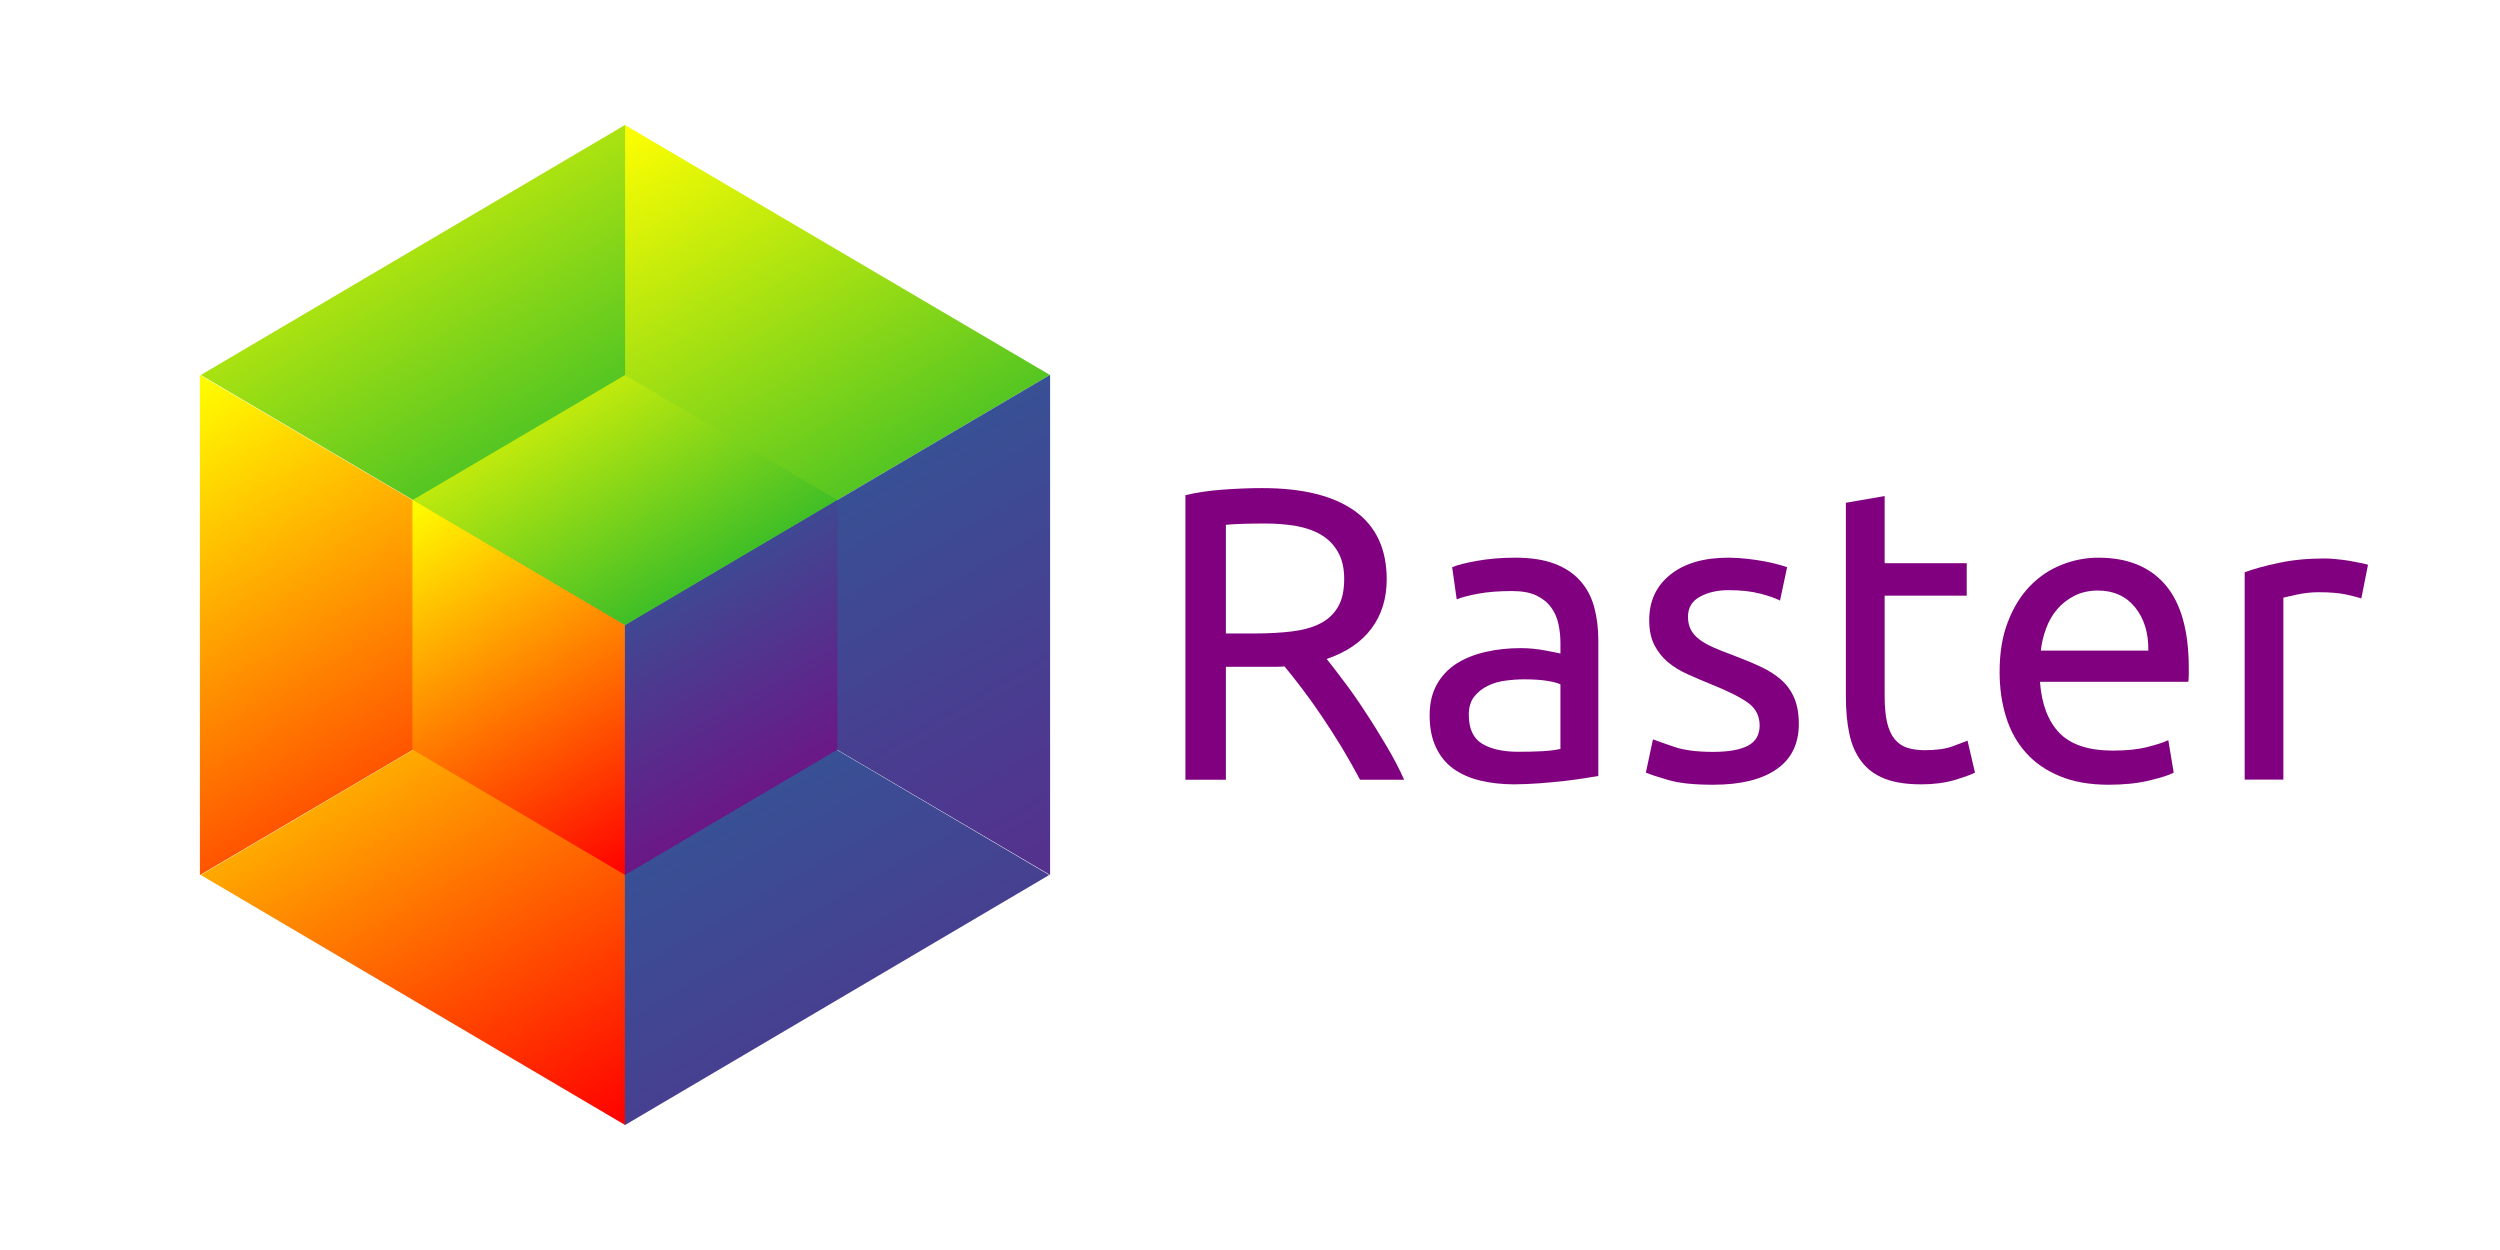
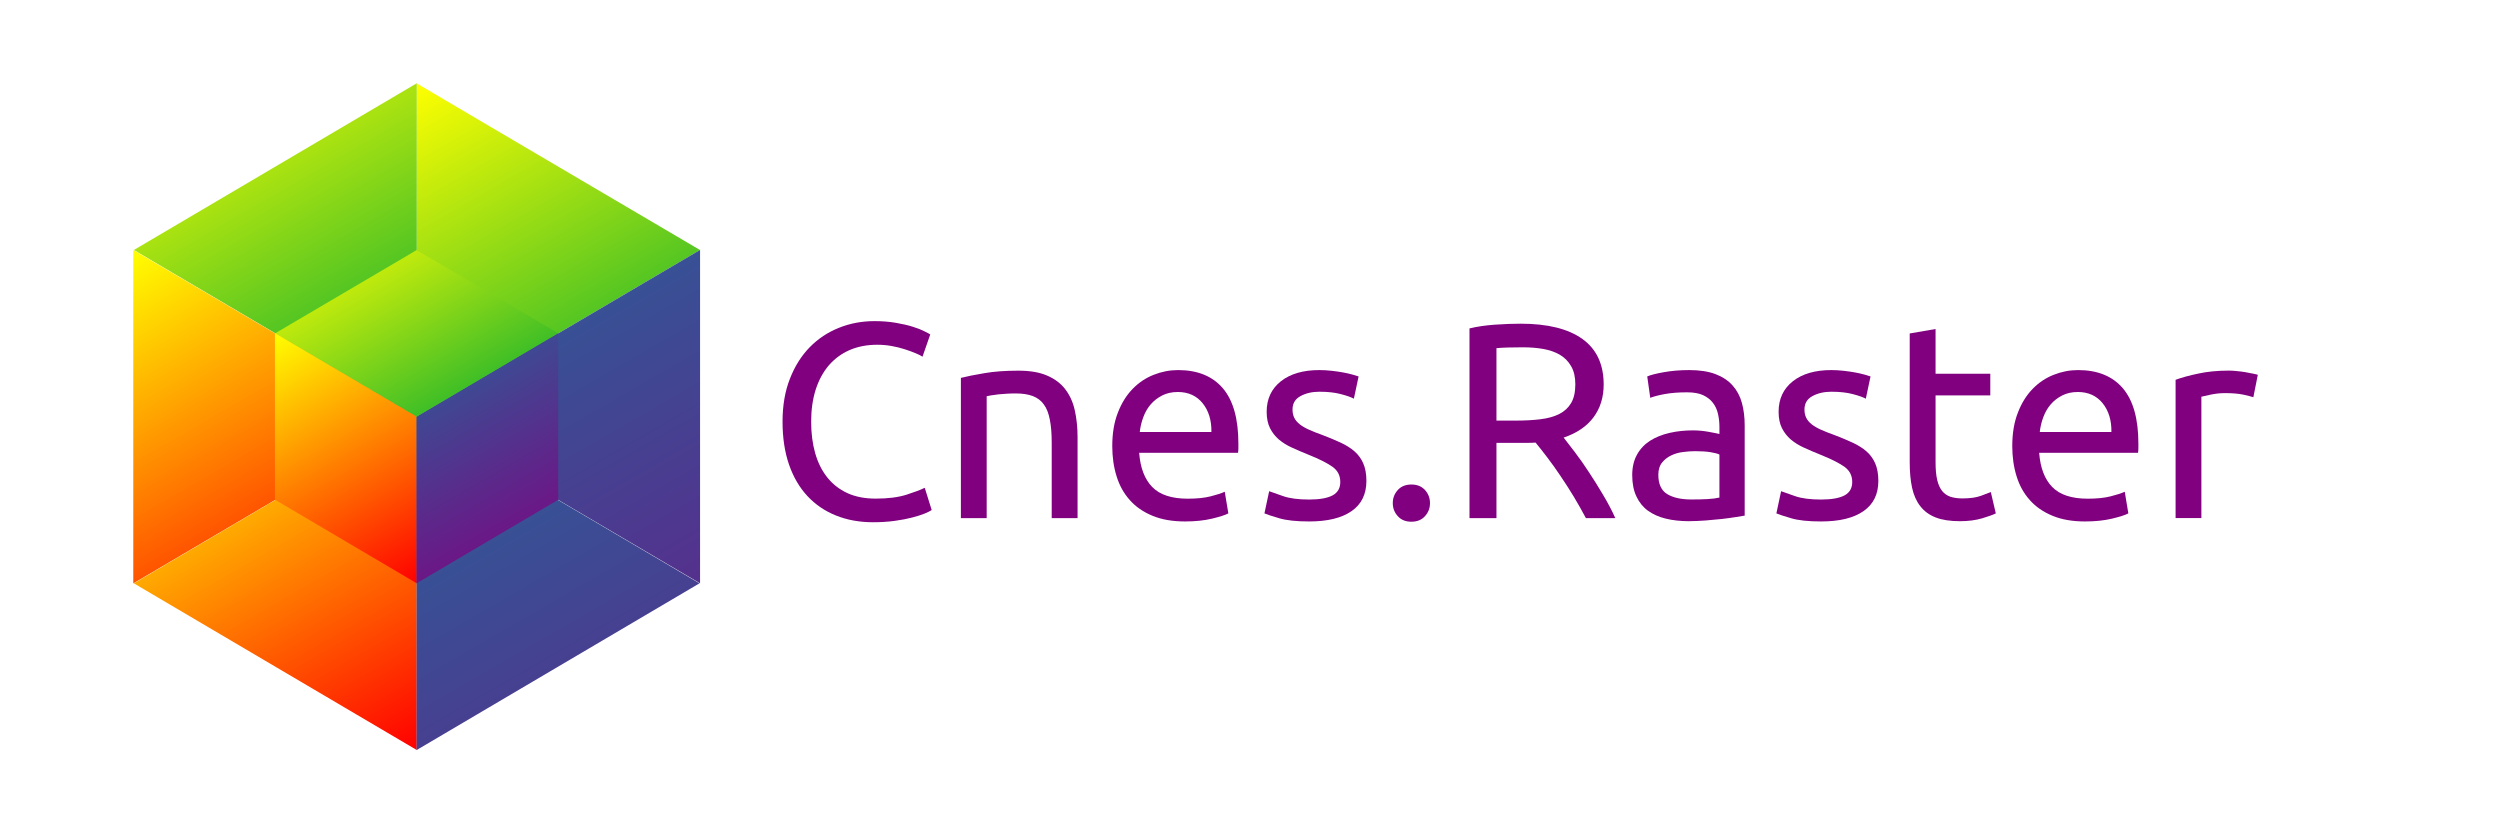
- <svg xmlns="http://www.w3.org/2000/svg" xmlns:ns1="http://xml.openoffice.org/svg/export" version="1.2" width="254mm" height="127mm" viewBox="0 0 25400 12700" preserveAspectRatio="xMidYMid" fill-rule="evenodd" stroke-width="28.222" stroke-linejoin="round" xml:space="preserve">
+ <svg xmlns="http://www.w3.org/2000/svg" xmlns:ns1="http://xml.openoffice.org/svg/export" version="1.2" width="381mm" height="127mm" viewBox="0 0 38100 12700" preserveAspectRatio="xMidYMid" fill-rule="evenodd" stroke-width="28.222" stroke-linejoin="round" xml:space="preserve">
  <defs class="ClipPathGroup">
    <clipPath id="presentation_clip_path" clipPathUnits="userSpaceOnUse">
-       <rect x="0" y="0" width="25400" height="12700" />
+       <rect x="0" y="0" width="38100" height="12700" />
    </clipPath>
    <clipPath id="presentation_clip_path_shrink" clipPathUnits="userSpaceOnUse">
-       <rect x="25" y="12" width="25350" height="12675" />
+       <rect x="38" y="12" width="38024" height="12675" />
    </clipPath>
  </defs>
  <defs class="TextShapeIndex">
-     <g ns1:slide="id1" ns1:id-list="id3 id4 id5 id6 id7 id8 id9 id10 id11 id12 id13 id14 id15 id16 id17 id18 id19" />
+     <g ns1:slide="id1" ns1:id-list="id3 id4 id5 id6 id7 id8 id9 id10 id11 id12 id13 id14 id15 id16 id17 id18 id19 id20 id21 id22 id23" />
  </defs>
  <defs class="EmbeddedBulletChars">
    <g id="bullet-char-template-57356" transform="scale(0.0004882812,-0.0004882812)">
      <path d="M 580,1141 L 1163,571 580,0 -4,571 580,1141 Z" />
    </g>
    <g id="bullet-char-template-57354" transform="scale(0.0004882812,-0.0004882812)">
      <path d="M 8,1128 L 1137,1128 1137,0 8,0 8,1128 Z" />
    </g>
    <g id="bullet-char-template-10146" transform="scale(0.0004882812,-0.0004882812)">
      <path d="M 174,0 L 602,739 174,1481 1456,739 174,0 Z M 1358,739 L 309,1346 659,739 1358,739 Z" />
    </g>
    <g id="bullet-char-template-10132" transform="scale(0.0004882812,-0.0004882812)">
      <path d="M 2015,739 L 1276,0 717,0 1260,543 174,543 174,936 1260,936 717,1481 1274,1481 2015,739 Z" />
    </g>
    <g id="bullet-char-template-10007" transform="scale(0.0004882812,-0.0004882812)">
      <path d="M 0,-2 C -7,14 -16,27 -25,37 L 356,567 C 262,823 215,952 215,954 215,979 228,992 255,992 264,992 276,990 289,987 310,991 331,999 354,1012 L 381,999 492,748 772,1049 836,1024 860,1049 C 881,1039 901,1025 922,1006 886,937 835,863 770,784 769,783 710,716 594,584 L 774,223 C 774,196 753,168 711,139 L 727,119 C 717,90 699,76 672,76 641,76 570,178 457,381 L 164,-76 C 142,-110 111,-127 72,-127 30,-127 9,-110 8,-76 1,-67 -2,-52 -2,-32 -2,-23 -1,-13 0,-2 Z" />
    </g>
    <g id="bullet-char-template-10004" transform="scale(0.0004882812,-0.0004882812)">
      <path d="M 285,-33 C 182,-33 111,30 74,156 52,228 41,333 41,471 41,549 55,616 82,672 116,743 169,778 240,778 293,778 328,747 346,684 L 369,508 C 377,444 397,411 428,410 L 1163,1116 C 1174,1127 1196,1133 1229,1133 1271,1133 1292,1118 1292,1087 L 1292,965 C 1292,929 1282,901 1262,881 L 442,47 C 390,-6 338,-33 285,-33 Z" />
    </g>
    <g id="bullet-char-template-9679" transform="scale(0.0004882812,-0.0004882812)">
      <path d="M 813,0 C 632,0 489,54 383,161 276,268 223,411 223,592 223,773 276,916 383,1023 489,1130 632,1184 813,1184 992,1184 1136,1130 1245,1023 1353,916 1407,772 1407,592 1407,412 1353,268 1245,161 1136,54 992,0 813,0 Z" />
    </g>
    <g id="bullet-char-template-8226" transform="scale(0.0004882812,-0.0004882812)">
      <path d="M 346,457 C 273,457 209,483 155,535 101,586 74,649 74,723 74,796 101,859 155,911 209,963 273,989 346,989 419,989 480,963 531,910 582,859 608,796 608,723 608,648 583,586 532,535 482,483 420,457 346,457 Z" />
    </g>
    <g id="bullet-char-template-8211" transform="scale(0.0004882812,-0.0004882812)">
      <path d="M -4,459 L 1135,459 1135,606 -4,606 -4,459 Z" />
    </g>
    <g id="bullet-char-template-61548" transform="scale(0.0004882812,-0.0004882812)">
      <path d="M 173,740 C 173,903 231,1043 346,1159 462,1274 601,1332 765,1332 928,1332 1067,1274 1183,1159 1299,1043 1357,903 1357,740 1357,577 1299,437 1183,322 1067,206 928,148 765,148 601,148 462,206 346,322 231,437 173,577 173,740 Z" />
    </g>
  </defs>
  <g>
    <g id="id2" class="Master_Slide">
      <g id="bg-id2" class="Background" />
      <g id="bo-id2" class="BackgroundObjects" />
    </g>
  </g>
  <g class="SlideGroup">
    <g>
      <g id="container-id1">
        <g id="id1" class="Slide" clip-path="url(#presentation_clip_path)">
          <g class="Page">
            <g class="com.sun.star.drawing.CustomShape">
              <g id="id3">
                <rect class="BoundingBox" stroke="none" fill="none" x="6348" y="1270" width="4322" height="5082" />
                <g>
                  <defs>
                    <linearGradient id="gradient1" x1="6868" y1="969" x2="10149" y2="6651" gradientUnits="userSpaceOnUse">
                      <stop offset="0" style="stop-color:rgb(255,255,0)" />
                      <stop offset="1" style="stop-color:rgb(0,169,51)" />
                    </linearGradient>
                  </defs>
                  <path style="fill:url(#gradient1)" d="M 10668,3810 L 6349,6351 6349,1270 10668,3810 Z" />
                </g>
              </g>
            </g>
            <g class="com.sun.star.drawing.CustomShape">
              <g id="id4">
                <rect class="BoundingBox" stroke="none" fill="none" x="2039" y="1269" width="4314" height="5082" />
                <g>
                  <defs>
                    <linearGradient id="gradient2" x1="2556" y1="970" x2="5835" y2="6649" gradientUnits="userSpaceOnUse">
                      <stop offset="0" style="stop-color:rgb(255,255,0)" />
                      <stop offset="1" style="stop-color:rgb(0,169,51)" />
                    </linearGradient>
                  </defs>
                  <path style="fill:url(#gradient2)" d="M 2040,3810 L 6351,1269 6351,6350 2040,3810 Z" />
                </g>
              </g>
            </g>
            <g class="com.sun.star.drawing.CustomShape">
              <g id="id5">
                <rect class="BoundingBox" stroke="none" fill="none" x="2031" y="3810" width="4320" height="5082" />
                <g>
                  <defs>
                    <linearGradient id="gradient3" x1="2550" y1="3509" x2="5831" y2="9191" gradientUnits="userSpaceOnUse">
                      <stop offset="0" style="stop-color:rgb(255,255,0)" />
                      <stop offset="1" style="stop-color:rgb(255,0,0)" />
                    </linearGradient>
                  </defs>
                  <path style="fill:url(#gradient3)" d="M 6350,6350 L 2031,8891 2031,3810 6350,6350 Z" />
                </g>
              </g>
            </g>
            <g class="com.sun.star.drawing.CustomShape">
              <g id="id6">
                <rect class="BoundingBox" stroke="none" fill="none" x="6349" y="3809" width="4321" height="5082" />
                <g>
                  <defs>
                    <linearGradient id="gradient4" x1="6869" y1="3508" x2="10150" y2="9190" gradientUnits="userSpaceOnUse">
                      <stop offset="0" style="stop-color:rgb(42,96,153)" />
                      <stop offset="1" style="stop-color:rgb(85,48,141)" />
                    </linearGradient>
                  </defs>
                  <path style="fill:url(#gradient4)" d="M 6350,6350 L 10669,3809 10669,8890 6350,6350 Z" />
                </g>
              </g>
            </g>
            <g class="com.sun.star.drawing.CustomShape">
              <g id="id7">
                <rect class="BoundingBox" stroke="none" fill="none" x="2039" y="6348" width="4313" height="5083" />
                <g>
                  <defs>
                    <linearGradient id="gradient5" x1="2556" y1="6050" x2="5835" y2="11729" gradientUnits="userSpaceOnUse">
                      <stop offset="0" style="stop-color:rgb(255,255,0)" />
                      <stop offset="1" style="stop-color:rgb(255,0,0)" />
                    </linearGradient>
                  </defs>
                  <path style="fill:url(#gradient5)" d="M 2040,8890 L 6351,6349 6351,11430 2040,8890 Z" />
                </g>
              </g>
            </g>
            <g class="com.sun.star.drawing.CustomShape">
              <g id="id8">
                <rect class="BoundingBox" stroke="none" fill="none" x="6348" y="6350" width="4313" height="5082" />
                <g>
                  <defs>
                    <linearGradient id="gradient6" x1="6865" y1="6051" x2="10144" y2="11730" gradientUnits="userSpaceOnUse">
                      <stop offset="0" style="stop-color:rgb(42,96,153)" />
                      <stop offset="1" style="stop-color:rgb(85,48,141)" />
                    </linearGradient>
                  </defs>
                  <path style="fill:url(#gradient6)" d="M 10660,8890 L 6349,11431 6349,6350 10660,8890 Z" />
                </g>
              </g>
            </g>
            <g class="com.sun.star.drawing.CustomShape">
              <g id="id9">
                <rect class="BoundingBox" stroke="none" fill="none" x="4445" y="3810" width="3812" height="2542" />
                <path fill="rgb(129,212,26)" stroke="none" d="M 6350,3810 L 8256,5080 6350,6351 4445,5080 6350,3810 6350,3810 Z" />
              </g>
            </g>
            <g class="com.sun.star.drawing.CustomShape">
              <g id="id10">
                <rect class="BoundingBox" stroke="none" fill="none" x="4190" y="3811" width="4321" height="2542" />
                <g>
                  <defs>
                    <linearGradient id="gradient7" x1="5260" y1="3193" x2="7441" y2="6970" gradientUnits="userSpaceOnUse">
                      <stop offset="0" style="stop-color:rgb(255,255,0)" />
                      <stop offset="1" style="stop-color:rgb(0,169,51)" />
                    </linearGradient>
                  </defs>
                  <path style="fill:url(#gradient7)" d="M 6350,3811 L 8510,5081 6350,6352 4191,5081 6350,3811 6350,3811 Z" />
                </g>
              </g>
            </g>
            <g class="com.sun.star.drawing.CustomShape">
              <g id="id11">
                <rect class="BoundingBox" stroke="none" fill="none" x="4189" y="5077" width="2162" height="3813" />
                <g>
                  <defs>
                    <linearGradient id="gradient8" x1="4175" y1="5086" x2="6366" y2="8880" gradientUnits="userSpaceOnUse">
                      <stop offset="0" style="stop-color:rgb(255,255,0)" />
                      <stop offset="1" style="stop-color:rgb(255,0,0)" />
                    </linearGradient>
                  </defs>
                  <path style="fill:url(#gradient8)" d="M 4190,7615 L 4190,5078 6350,6353 6350,8889 4190,7615 Z" />
                </g>
              </g>
            </g>
            <g class="com.sun.star.drawing.CustomShape">
              <g id="id12">
-                 <rect class="BoundingBox" stroke="none" fill="none" x="6349" y="5078" width="2161" height="3813" />
-                 <g>
-                   <defs>
-                     <linearGradient id="gradient9" x1="6334" y1="5087" x2="8525" y2="8881" gradientUnits="userSpaceOnUse">
+                 <rect class="BoundingBox" stroke="none" fill="none" x="6347" y="5078" width="2161" height="3813" />
+                 <g>
+                   <defs>
+                     <linearGradient id="gradient9" x1="6332" y1="5087" x2="8523" y2="8881" gradientUnits="userSpaceOnUse">
                      <stop offset="0" style="stop-color:rgb(42,96,153)" />
                      <stop offset="1" style="stop-color:rgb(128,0,128)" />
                    </linearGradient>
                  </defs>
-                   <path style="fill:url(#gradient9)" d="M 8509,7616 L 8509,5079 6349,6354 6349,8890 8509,7616 Z" />
+                   <path style="fill:url(#gradient9)" d="M 8507,7616 L 8507,5079 6347,6354 6347,8890 8507,7616 Z" />
                </g>
              </g>
            </g>
            <g class="Group">
-               <g class="com.sun.star.drawing.ClosedBezierShape">
-                 <g id="id13">
-                   <rect class="BoundingBox" stroke="none" fill="none" x="11430" y="3810" width="13971" height="5081" />
-                 </g>
-               </g>
-               <g class="com.sun.star.drawing.ClosedBezierShape">
-                 <g id="id14">
-                   <rect class="BoundingBox" stroke="none" fill="none" x="12044" y="4959" width="2224" height="2964" />
-                   <path fill="rgb(128,0,128)" stroke="none" d="M 13479,6695 C 13524,6751 13581,6825 13650,6917 13720,7008 13791,7110 13864,7222 13938,7333 14010,7449 14082,7571 14154,7692 14216,7809 14266,7922 L 13818,7922 C 13761,7815 13700,7706 13634,7596 13567,7486 13500,7381 13432,7281 13365,7181 13298,7087 13231,6999 13165,6912 13105,6836 13051,6771 13015,6774 12977,6775 12939,6775 12901,6775 12862,6775 12823,6775 L 12455,6775 12455,7922 12044,7922 12044,5031 C 12160,5003 12289,4984 12431,4974 12574,4964 12704,4959 12823,4959 13235,4959 13549,5037 13765,5192 13981,5347 14089,5579 14089,5886 14089,6081 14037,6247 13934,6386 13831,6524 13679,6627 13479,6695 Z M 12857,5319 C 12682,5319 12548,5323 12455,5332 L 12455,6436 12747,6436 C 12888,6436 13015,6429 13128,6415 13241,6401 13336,6374 13413,6335 13491,6295 13551,6240 13593,6168 13636,6096 13657,6000 13657,5882 13657,5772 13636,5680 13593,5607 13551,5533 13494,5476 13422,5433 13350,5391 13265,5361 13168,5344 13071,5327 12967,5319 12857,5319 Z" />
-                 </g>
-               </g>
-               <g class="com.sun.star.drawing.ClosedBezierShape">
-                 <g id="id15">
-                   <rect class="BoundingBox" stroke="none" fill="none" x="14525" y="5666" width="1716" height="2304" />
-                   <path fill="rgb(128,0,128)" stroke="none" d="M 15427,7638 C 15520,7638 15602,7636 15674,7632 15746,7628 15806,7620 15854,7609 L 15854,6953 C 15826,6939 15780,6927 15717,6917 15653,6907 15576,6902 15486,6902 15427,6902 15364,6906 15298,6915 15231,6923 15171,6941 15116,6968 15061,6994 15015,7031 14978,7078 14941,7124 14923,7186 14923,7262 14923,7403 14968,7501 15058,7556 15149,7611 15271,7638 15427,7638 Z M 15393,5666 C 15551,5666 15684,5686 15793,5727 15901,5768 15989,5826 16055,5901 16122,5976 16169,6065 16197,6168 16225,6271 16239,6384 16239,6508 L 16239,7884 C 16206,7890 16158,7897 16098,7907 16037,7917 15968,7926 15892,7935 15816,7943 15734,7951 15645,7958 15556,7965 15468,7968 15380,7969 15256,7968 15142,7956 15037,7930 14933,7905 14843,7865 14766,7810 14690,7755 14631,7682 14589,7592 14546,7502 14525,7393 14525,7266 14525,7145 14550,7040 14599,6953 14648,6865 14716,6795 14800,6741 14885,6688 14984,6648 15096,6623 15209,6597 15328,6585 15452,6585 15492,6585 15532,6587 15575,6591 15617,6595 15657,6601 15695,6608 15734,6615 15767,6621 15795,6627 15823,6633 15843,6637 15854,6640 L 15854,6530 C 15854,6465 15847,6400 15833,6337 15819,6273 15794,6217 15757,6168 15720,6118 15670,6079 15607,6049 15543,6019 15461,6005 15359,6005 15229,6005 15116,6014 15018,6032 14921,6050 14848,6070 14800,6089 L 14754,5763 C 14804,5741 14889,5719 15008,5698 15126,5677 15255,5666 15393,5666 Z" />
-                 </g>
-               </g>
-               <g class="com.sun.star.drawing.ClosedBezierShape">
-                 <g id="id16">
-                   <rect class="BoundingBox" stroke="none" fill="none" x="16722" y="5666" width="1555" height="2308" />
-                   <path fill="rgb(128,0,128)" stroke="none" d="M 17404,7639 C 17565,7639 17684,7617 17762,7575 17839,7533 17878,7465 17878,7372 17878,7276 17840,7200 17764,7143 17687,7087 17562,7023 17387,6953 17302,6919 17221,6884 17144,6849 17066,6814 16999,6772 16942,6724 16886,6676 16841,6618 16807,6551 16773,6483 16756,6400 16756,6301 16756,6106 16828,5952 16972,5837 17116,5723 17312,5666 17560,5666 17623,5666 17685,5670 17747,5677 17809,5684 17867,5692 17920,5702 17974,5712 18021,5722 18062,5734 18103,5745 18135,5755 18157,5763 L 18085,6102 C 18043,6079 17977,6056 17886,6032 17796,6008 17687,5996 17560,5996 17450,5996 17354,6018 17273,6062 17191,6105 17150,6174 17150,6267 17150,6315 17159,6357 17177,6394 17196,6431 17224,6464 17262,6494 17300,6523 17347,6551 17404,6576 17460,6601 17528,6628 17607,6657 17711,6696 17805,6735 17886,6773 17968,6811 18038,6855 18096,6906 18154,6957 18198,7018 18229,7090 18260,7162 18276,7251 18276,7355 18276,7558 18200,7712 18049,7816 17898,7921 17683,7973 17404,7973 17209,7973 17057,7957 16947,7924 16837,7892 16762,7867 16722,7850 L 16794,7512 C 16839,7529 16911,7554 17010,7588 17109,7622 17240,7639 17404,7639 Z" />
-                 </g>
-               </g>
-               <g class="com.sun.star.drawing.ClosedBezierShape">
-                 <g id="id17">
-                   <rect class="BoundingBox" stroke="none" fill="none" x="18754" y="5040" width="1314" height="2930" />
-                   <path fill="rgb(128,0,128)" stroke="none" d="M 19148,5722 L 19982,5722 19982,6052 19148,6052 19148,7068 C 19148,7178 19156,7269 19173,7341 19190,7412 19216,7469 19250,7510 19283,7551 19326,7580 19376,7597 19427,7613 19487,7622 19554,7622 19673,7622 19768,7609 19840,7582 19912,7555 19962,7536 19990,7525 L 20066,7850 C 20027,7870 19958,7895 19859,7925 19760,7954 19647,7969 19520,7969 19371,7969 19247,7950 19150,7912 19053,7874 18974,7817 18915,7740 18856,7664 18814,7570 18790,7459 18766,7348 18754,7218 18754,7072 L 18754,5108 19148,5040 19148,5722 Z" />
-                 </g>
-               </g>
-               <g class="com.sun.star.drawing.ClosedBezierShape">
-                 <g id="id18">
-                   <rect class="BoundingBox" stroke="none" fill="none" x="20315" y="5666" width="1924" height="2308" />
-                   <path fill="rgb(128,0,128)" stroke="none" d="M 20316,6826 C 20316,6631 20344,6461 20401,6316 20457,6170 20532,6050 20625,5954 20718,5858 20825,5786 20947,5738 21068,5690 21192,5666 21319,5666 21615,5666 21843,5758 22001,5943 22159,6128 22238,6410 22238,6788 22238,6805 22238,6827 22238,6853 22238,6880 22236,6905 22233,6927 L 20726,6927 C 20743,7156 20810,7330 20925,7448 21041,7567 21222,7626 21467,7626 21606,7626 21722,7614 21816,7590 21911,7566 21982,7543 22030,7520 L 22085,7850 C 22037,7876 21953,7902 21833,7931 21713,7959 21577,7973 21425,7973 21233,7973 21067,7944 20928,7886 20788,7828 20673,7749 20583,7647 20492,7545 20425,7425 20382,7285 20338,7145 20316,6992 20316,6826 Z M 21827,6610 C 21830,6432 21785,6286 21694,6172 21602,6058 21476,6000 21315,6000 21225,6000 21145,6018 21076,6053 21007,6089 20948,6134 20900,6191 20852,6247 20815,6312 20788,6386 20761,6459 20743,6534 20735,6610 L 21827,6610 Z" />
-                 </g>
-               </g>
-               <g class="com.sun.star.drawing.ClosedBezierShape">
-                 <g id="id19">
-                   <rect class="BoundingBox" stroke="none" fill="none" x="22805" y="5674" width="1255" height="2249" />
-                   <path fill="rgb(128,0,128)" stroke="none" d="M 23618,5674 C 23652,5674 23691,5676 23735,5681 23779,5685 23822,5690 23864,5697 23906,5704 23945,5712 23980,5719 24016,5726 24042,5732 24059,5738 L 23991,6080 C 23960,6069 23908,6056 23836,6040 23764,6025 23672,6017 23559,6017 23486,6017 23413,6025 23341,6040 23269,6056 23222,6066 23199,6072 L 23199,7921 22806,7921 22806,5814 C 22899,5780 23014,5748 23153,5719 23291,5689 23446,5674 23618,5674 Z" />
+               <g class="Group">
+                 <g class="com.sun.star.drawing.ClosedBezierShape">
+                   <g id="id13">
+                     <rect class="BoundingBox" stroke="none" fill="none" x="11925" y="4894" width="2275" height="3066" />
+                     <path fill="rgb(128,0,128)" stroke="none" d="M 13305,7959 C 13099,7959 12912,7925 12742,7857 12573,7790 12428,7691 12306,7561 12185,7431 12091,7271 12025,7081 11959,6890 11926,6672 11926,6427 11926,6181 11963,5963 12038,5773 12112,5582 12213,5422 12340,5292 12467,5162 12615,5064 12785,4996 12954,4928 13135,4894 13327,4894 13448,4894 13557,4903 13655,4920 13752,4937 13837,4956 13909,4979 13981,5001 14039,5024 14084,5047 14130,5069 14161,5086 14177,5097 L 14059,5436 C 14034,5419 13997,5401 13949,5381 13901,5361 13847,5341 13786,5322 13725,5302 13659,5286 13587,5273 13515,5260 13442,5254 13369,5254 13214,5254 13074,5281 12950,5334 12826,5388 12720,5466 12632,5567 12545,5669 12478,5792 12431,5938 12385,6083 12362,6246 12362,6427 12362,6602 12382,6761 12423,6905 12464,7049 12525,7172 12607,7275 12689,7378 12791,7458 12914,7515 13037,7571 13180,7599 13344,7599 13533,7599 13689,7579 13813,7540 13938,7500 14031,7465 14093,7434 L 14199,7773 C 14179,7787 14144,7805 14093,7826 14042,7847 13979,7867 13902,7887 13826,7907 13737,7924 13636,7938 13534,7952 13424,7959 13305,7959 Z" />
+                   </g>
+                 </g>
+                 <g class="com.sun.star.drawing.ClosedBezierShape">
+                   <g id="id14">
+                     <rect class="BoundingBox" stroke="none" fill="none" x="14643" y="5648" width="1780" height="2249" />
+                     <path fill="rgb(128,0,128)" stroke="none" d="M 14644,5759 C 14734,5736 14854,5712 15003,5687 15153,5661 15325,5649 15520,5649 15695,5649 15840,5673 15956,5723 16072,5772 16164,5841 16233,5930 16302,6019 16351,6125 16379,6250 16407,6374 16422,6511 16422,6660 L 16422,7896 16028,7896 16028,6745 C 16028,6609 16019,6494 16000,6398 15982,6302 15952,6224 15909,6165 15867,6106 15811,6063 15740,6036 15669,6009 15582,5996 15478,5996 15435,5996 15391,5997 15346,6000 15301,6003 15258,6006 15217,6010 15176,6015 15140,6020 15107,6025 15075,6031 15051,6035 15037,6038 L 15037,7896 14644,7896 14644,5759 Z" />
+                   </g>
+                 </g>
+                 <g class="com.sun.star.drawing.ClosedBezierShape">
+                   <g id="id15">
+                     <rect class="BoundingBox" stroke="none" fill="none" x="16950" y="5639" width="1924" height="2309" />
+                     <path fill="rgb(128,0,128)" stroke="none" d="M 16951,6800 C 16951,6605 16979,6435 17036,6290 17092,6144 17167,6024 17260,5928 17353,5832 17460,5760 17582,5712 17703,5664 17827,5640 17954,5640 18250,5640 18478,5732 18636,5917 18794,6102 18873,6384 18873,6762 18873,6779 18873,6801 18873,6827 18873,6854 18871,6879 18868,6901 L 17361,6901 C 17378,7130 17445,7304 17560,7422 17676,7541 17857,7600 18102,7600 18241,7600 18357,7588 18451,7564 18546,7540 18617,7517 18665,7494 L 18720,7824 C 18672,7850 18588,7876 18468,7905 18348,7933 18212,7947 18060,7947 17868,7947 17702,7918 17563,7860 17423,7802 17308,7723 17218,7621 17127,7519 17060,7399 17017,7259 16973,7119 16951,6966 16951,6800 Z M 18462,6584 C 18465,6406 18420,6260 18329,6146 18237,6032 18111,5974 17950,5974 17860,5974 17780,5992 17711,6027 17642,6063 17583,6108 17535,6165 17487,6221 17450,6286 17423,6360 17396,6433 17378,6508 17370,6584 L 18462,6584 Z" />
+                   </g>
+                 </g>
+                 <g class="com.sun.star.drawing.ClosedBezierShape">
+                   <g id="id16">
+                     <rect class="BoundingBox" stroke="none" fill="none" x="19270" y="5639" width="1555" height="2309" />
+                     <path fill="rgb(128,0,128)" stroke="none" d="M 19952,7613 C 20113,7613 20232,7591 20310,7549 20387,7507 20426,7439 20426,7346 20426,7250 20388,7174 20312,7117 20235,7061 20110,6997 19935,6927 19850,6893 19769,6858 19692,6823 19614,6788 19547,6746 19490,6698 19434,6650 19389,6592 19355,6525 19321,6457 19304,6374 19304,6275 19304,6080 19376,5926 19520,5811 19664,5697 19860,5640 20108,5640 20171,5640 20233,5644 20295,5651 20357,5658 20415,5666 20468,5676 20522,5686 20569,5696 20610,5708 20651,5719 20683,5729 20705,5737 L 20633,6076 C 20591,6053 20525,6030 20434,6006 20344,5982 20235,5970 20108,5970 19998,5970 19902,5992 19821,6036 19739,6079 19698,6148 19698,6241 19698,6289 19707,6331 19725,6368 19744,6405 19772,6438 19810,6468 19848,6497 19895,6525 19952,6550 20008,6575 20076,6602 20155,6630 20259,6670 20353,6709 20434,6747 20516,6785 20586,6829 20644,6880 20702,6931 20746,6992 20777,7064 20808,7136 20824,7225 20824,7329 20824,7532 20748,7686 20597,7790 20446,7895 20231,7947 19952,7947 19757,7947 19605,7931 19495,7898 19385,7866 19310,7841 19270,7824 L 19342,7486 C 19387,7503 19459,7528 19558,7562 19657,7596 19788,7613 19952,7613 Z" />
+                   </g>
+                 </g>
+                 <g class="com.sun.star.drawing.ClosedBezierShape">
+                   <g id="id17">
+                     <rect class="BoundingBox" stroke="none" fill="none" x="21226" y="7383" width="569" height="569" />
+                     <path fill="rgb(128,0,128)" stroke="none" d="M 21793,7667 C 21793,7744 21768,7810 21717,7866 21666,7923 21597,7951 21510,7951 21422,7951 21353,7923 21302,7866 21251,7810 21226,7744 21226,7667 21226,7591 21251,7525 21302,7468 21353,7412 21422,7384 21510,7384 21597,7384 21666,7412 21717,7468 21768,7525 21793,7591 21793,7667 Z" />
+                   </g>
+                 </g>
+                 <g class="com.sun.star.drawing.ClosedBezierShape">
+                   <g id="id18">
+                     <rect class="BoundingBox" stroke="none" fill="none" x="22395" y="4933" width="2224" height="2964" />
+                     <path fill="rgb(128,0,128)" stroke="none" d="M 23830,6669 C 23875,6725 23932,6799 24001,6891 24071,6982 24142,7084 24215,7196 24289,7307 24361,7423 24433,7545 24505,7666 24567,7783 24617,7896 L 24169,7896 C 24112,7789 24051,7680 23985,7570 23918,7460 23851,7355 23783,7255 23716,7155 23649,7061 23582,6973 23516,6886 23456,6810 23402,6745 23366,6748 23328,6749 23290,6749 23252,6749 23213,6749 23174,6749 L 22806,6749 22806,7896 22395,7896 22395,5005 C 22511,4977 22640,4958 22782,4948 22925,4938 23055,4933 23174,4933 23586,4933 23900,5011 24116,5166 24332,5321 24440,5553 24440,5860 24440,6055 24388,6221 24285,6360 24182,6498 24030,6601 23830,6669 Z M 23208,5293 C 23033,5293 22899,5297 22806,5306 L 22806,6410 23098,6410 C 23239,6410 23366,6403 23479,6389 23592,6375 23687,6348 23764,6309 23842,6269 23902,6214 23944,6142 23987,6070 24008,5974 24008,5856 24008,5746 23987,5654 23944,5581 23902,5507 23845,5450 23773,5407 23701,5365 23616,5335 23519,5318 23422,5301 23318,5293 23208,5293 Z" />
+                   </g>
+                 </g>
+                 <g class="com.sun.star.drawing.ClosedBezierShape">
+                   <g id="id19">
+                     <rect class="BoundingBox" stroke="none" fill="none" x="24875" y="5640" width="1716" height="2304" />
+                     <path fill="rgb(128,0,128)" stroke="none" d="M 25777,7612 C 25870,7612 25952,7610 26024,7606 26096,7602 26156,7594 26204,7583 L 26204,6927 C 26176,6913 26130,6901 26067,6891 26003,6881 25926,6876 25836,6876 25777,6876 25714,6880 25648,6889 25581,6897 25521,6915 25466,6942 25411,6968 25365,7005 25328,7052 25291,7098 25273,7160 25273,7236 25273,7377 25318,7475 25408,7530 25499,7585 25621,7612 25777,7612 Z M 25743,5640 C 25901,5640 26034,5660 26143,5701 26251,5742 26339,5800 26405,5875 26472,5950 26519,6039 26547,6142 26575,6245 26589,6358 26589,6482 L 26589,7858 C 26556,7864 26508,7871 26448,7881 26387,7891 26318,7900 26242,7909 26166,7917 26084,7925 25995,7932 25906,7939 25818,7942 25730,7943 25606,7942 25492,7930 25387,7904 25283,7879 25193,7839 25116,7784 25040,7729 24981,7656 24939,7566 24896,7476 24875,7367 24875,7240 24875,7119 24900,7014 24949,6927 24998,6839 25065,6769 25150,6715 25235,6662 25334,6622 25446,6597 25559,6571 25678,6559 25802,6559 25842,6559 25882,6561 25925,6565 25967,6569 26007,6575 26045,6582 26084,6589 26117,6595 26145,6601 26173,6607 26193,6611 26204,6614 L 26204,6504 C 26204,6439 26197,6374 26183,6311 26169,6247 26144,6191 26107,6142 26070,6092 26020,6053 25957,6023 25893,5993 25811,5979 25709,5979 25579,5979 25466,5988 25368,6006 25271,6024 25198,6044 25150,6063 L 25104,5737 C 25154,5715 25239,5693 25358,5672 25476,5651 25604,5640 25743,5640 Z" />
+                   </g>
+                 </g>
+                 <g class="com.sun.star.drawing.ClosedBezierShape">
+                   <g id="id20">
+                     <rect class="BoundingBox" stroke="none" fill="none" x="27072" y="5639" width="1555" height="2309" />
+                     <path fill="rgb(128,0,128)" stroke="none" d="M 27754,7613 C 27915,7613 28034,7591 28112,7549 28189,7507 28228,7439 28228,7346 28228,7250 28190,7174 28114,7117 28037,7061 27912,6997 27737,6927 27652,6893 27571,6858 27494,6823 27416,6788 27349,6746 27292,6698 27236,6650 27191,6592 27157,6525 27123,6457 27106,6374 27106,6275 27106,6080 27178,5926 27322,5811 27466,5697 27662,5640 27910,5640 27973,5640 28035,5644 28097,5651 28159,5658 28217,5666 28270,5676 28324,5686 28371,5696 28412,5708 28453,5719 28485,5729 28507,5737 L 28435,6076 C 28393,6053 28327,6030 28236,6006 28146,5982 28037,5970 27910,5970 27800,5970 27704,5992 27623,6036 27541,6079 27500,6148 27500,6241 27500,6289 27509,6331 27527,6368 27546,6405 27574,6438 27612,6468 27650,6497 27697,6525 27754,6550 27810,6575 27878,6602 27957,6630 28061,6670 28155,6709 28236,6747 28318,6785 28388,6829 28446,6880 28504,6931 28548,6992 28579,7064 28610,7136 28626,7225 28626,7329 28626,7532 28550,7686 28399,7790 28248,7895 28033,7947 27754,7947 27559,7947 27407,7931 27297,7898 27187,7866 27112,7841 27072,7824 L 27144,7486 C 27189,7503 27261,7528 27360,7562 27459,7596 27590,7613 27754,7613 Z" />
+                   </g>
+                 </g>
+                 <g class="com.sun.star.drawing.ClosedBezierShape">
+                   <g id="id21">
+                     <rect class="BoundingBox" stroke="none" fill="none" x="29104" y="5014" width="1314" height="2930" />
+                     <path fill="rgb(128,0,128)" stroke="none" d="M 29498,5696 L 30332,5696 30332,6026 29498,6026 29498,7042 C 29498,7152 29506,7243 29523,7315 29540,7386 29566,7443 29599,7484 29633,7525 29676,7554 29726,7571 29777,7587 29837,7596 29904,7596 30023,7596 30118,7583 30190,7556 30262,7529 30312,7510 30340,7499 L 30416,7824 C 30377,7844 30308,7869 30209,7899 30110,7928 29997,7943 29870,7943 29721,7943 29597,7924 29500,7886 29403,7848 29324,7791 29265,7714 29206,7638 29164,7544 29140,7433 29116,7322 29104,7193 29104,7046 L 29104,5082 29498,5014 29498,5696 Z" />
+                   </g>
+                 </g>
+                 <g class="com.sun.star.drawing.ClosedBezierShape">
+                   <g id="id22">
+                     <rect class="BoundingBox" stroke="none" fill="none" x="30666" y="5639" width="1924" height="2309" />
+                     <path fill="rgb(128,0,128)" stroke="none" d="M 30667,6800 C 30667,6605 30695,6435 30752,6290 30808,6144 30883,6024 30976,5928 31069,5832 31176,5760 31298,5712 31419,5664 31543,5640 31670,5640 31966,5640 32194,5732 32352,5917 32510,6102 32589,6384 32589,6762 32589,6779 32589,6801 32589,6827 32589,6854 32587,6879 32584,6901 L 31077,6901 C 31094,7130 31161,7304 31276,7422 31392,7541 31573,7600 31818,7600 31957,7600 32073,7588 32167,7564 32262,7540 32333,7517 32381,7494 L 32436,7824 C 32388,7850 32304,7876 32184,7905 32064,7933 31928,7947 31776,7947 31584,7947 31418,7918 31279,7860 31139,7802 31024,7723 30934,7621 30843,7519 30776,7399 30733,7259 30689,7119 30667,6966 30667,6800 Z M 32178,6584 C 32181,6406 32136,6260 32045,6146 31953,6032 31827,5974 31666,5974 31576,5974 31496,5992 31427,6027 31358,6063 31299,6108 31251,6165 31203,6221 31166,6286 31139,6360 31112,6433 31094,6508 31086,6584 L 32178,6584 Z" />
+                   </g>
+                 </g>
+                 <g class="com.sun.star.drawing.ClosedBezierShape">
+                   <g id="id23">
+                     <rect class="BoundingBox" stroke="none" fill="none" x="33155" y="5648" width="1255" height="2249" />
+                     <path fill="rgb(128,0,128)" stroke="none" d="M 33968,5648 C 34002,5648 34041,5650 34085,5655 34129,5659 34172,5664 34214,5671 34256,5678 34295,5686 34330,5693 34366,5700 34392,5706 34409,5712 L 34341,6054 C 34310,6043 34258,6030 34186,6014 34114,5999 34022,5991 33909,5991 33836,5991 33763,5999 33691,6014 33619,6030 33572,6040 33549,6046 L 33549,7895 33156,7895 33156,5788 C 33249,5754 33364,5722 33503,5693 33641,5663 33796,5648 33968,5648 Z" />
+                   </g>
                </g>
              </g>
            </g>
          </g>
        </g>
      </g>
    </g>
  </g>
</svg>
